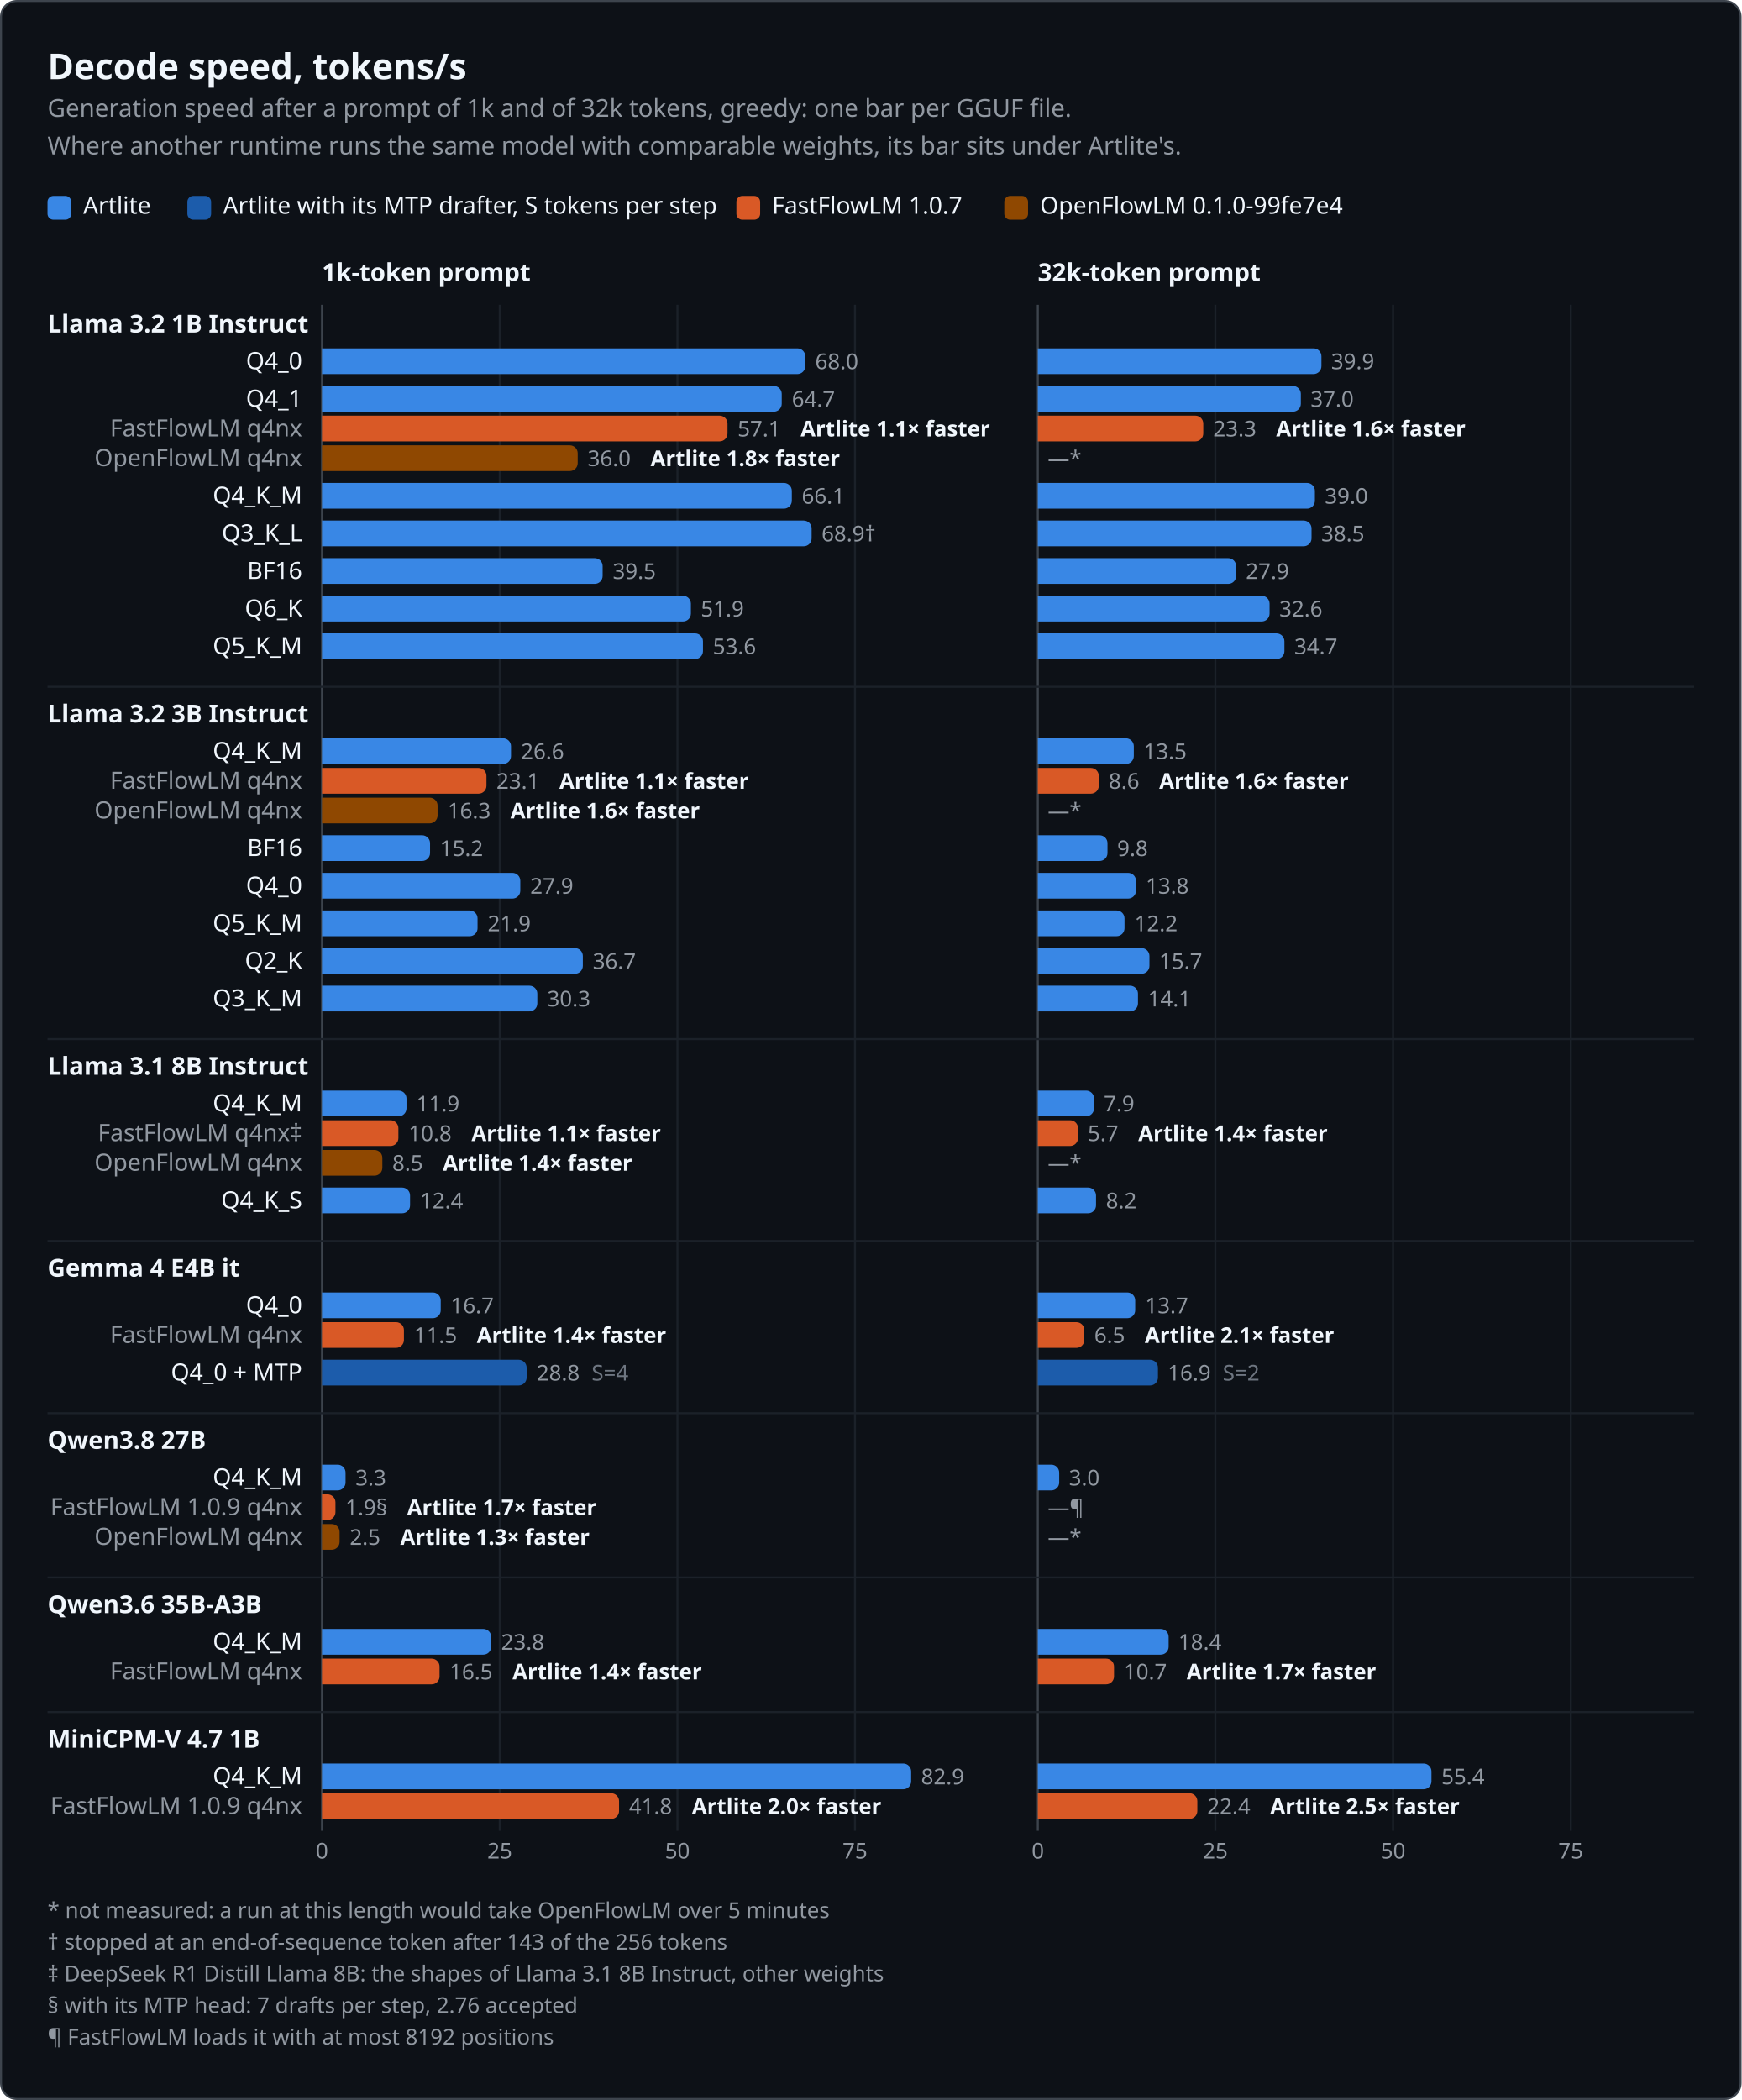
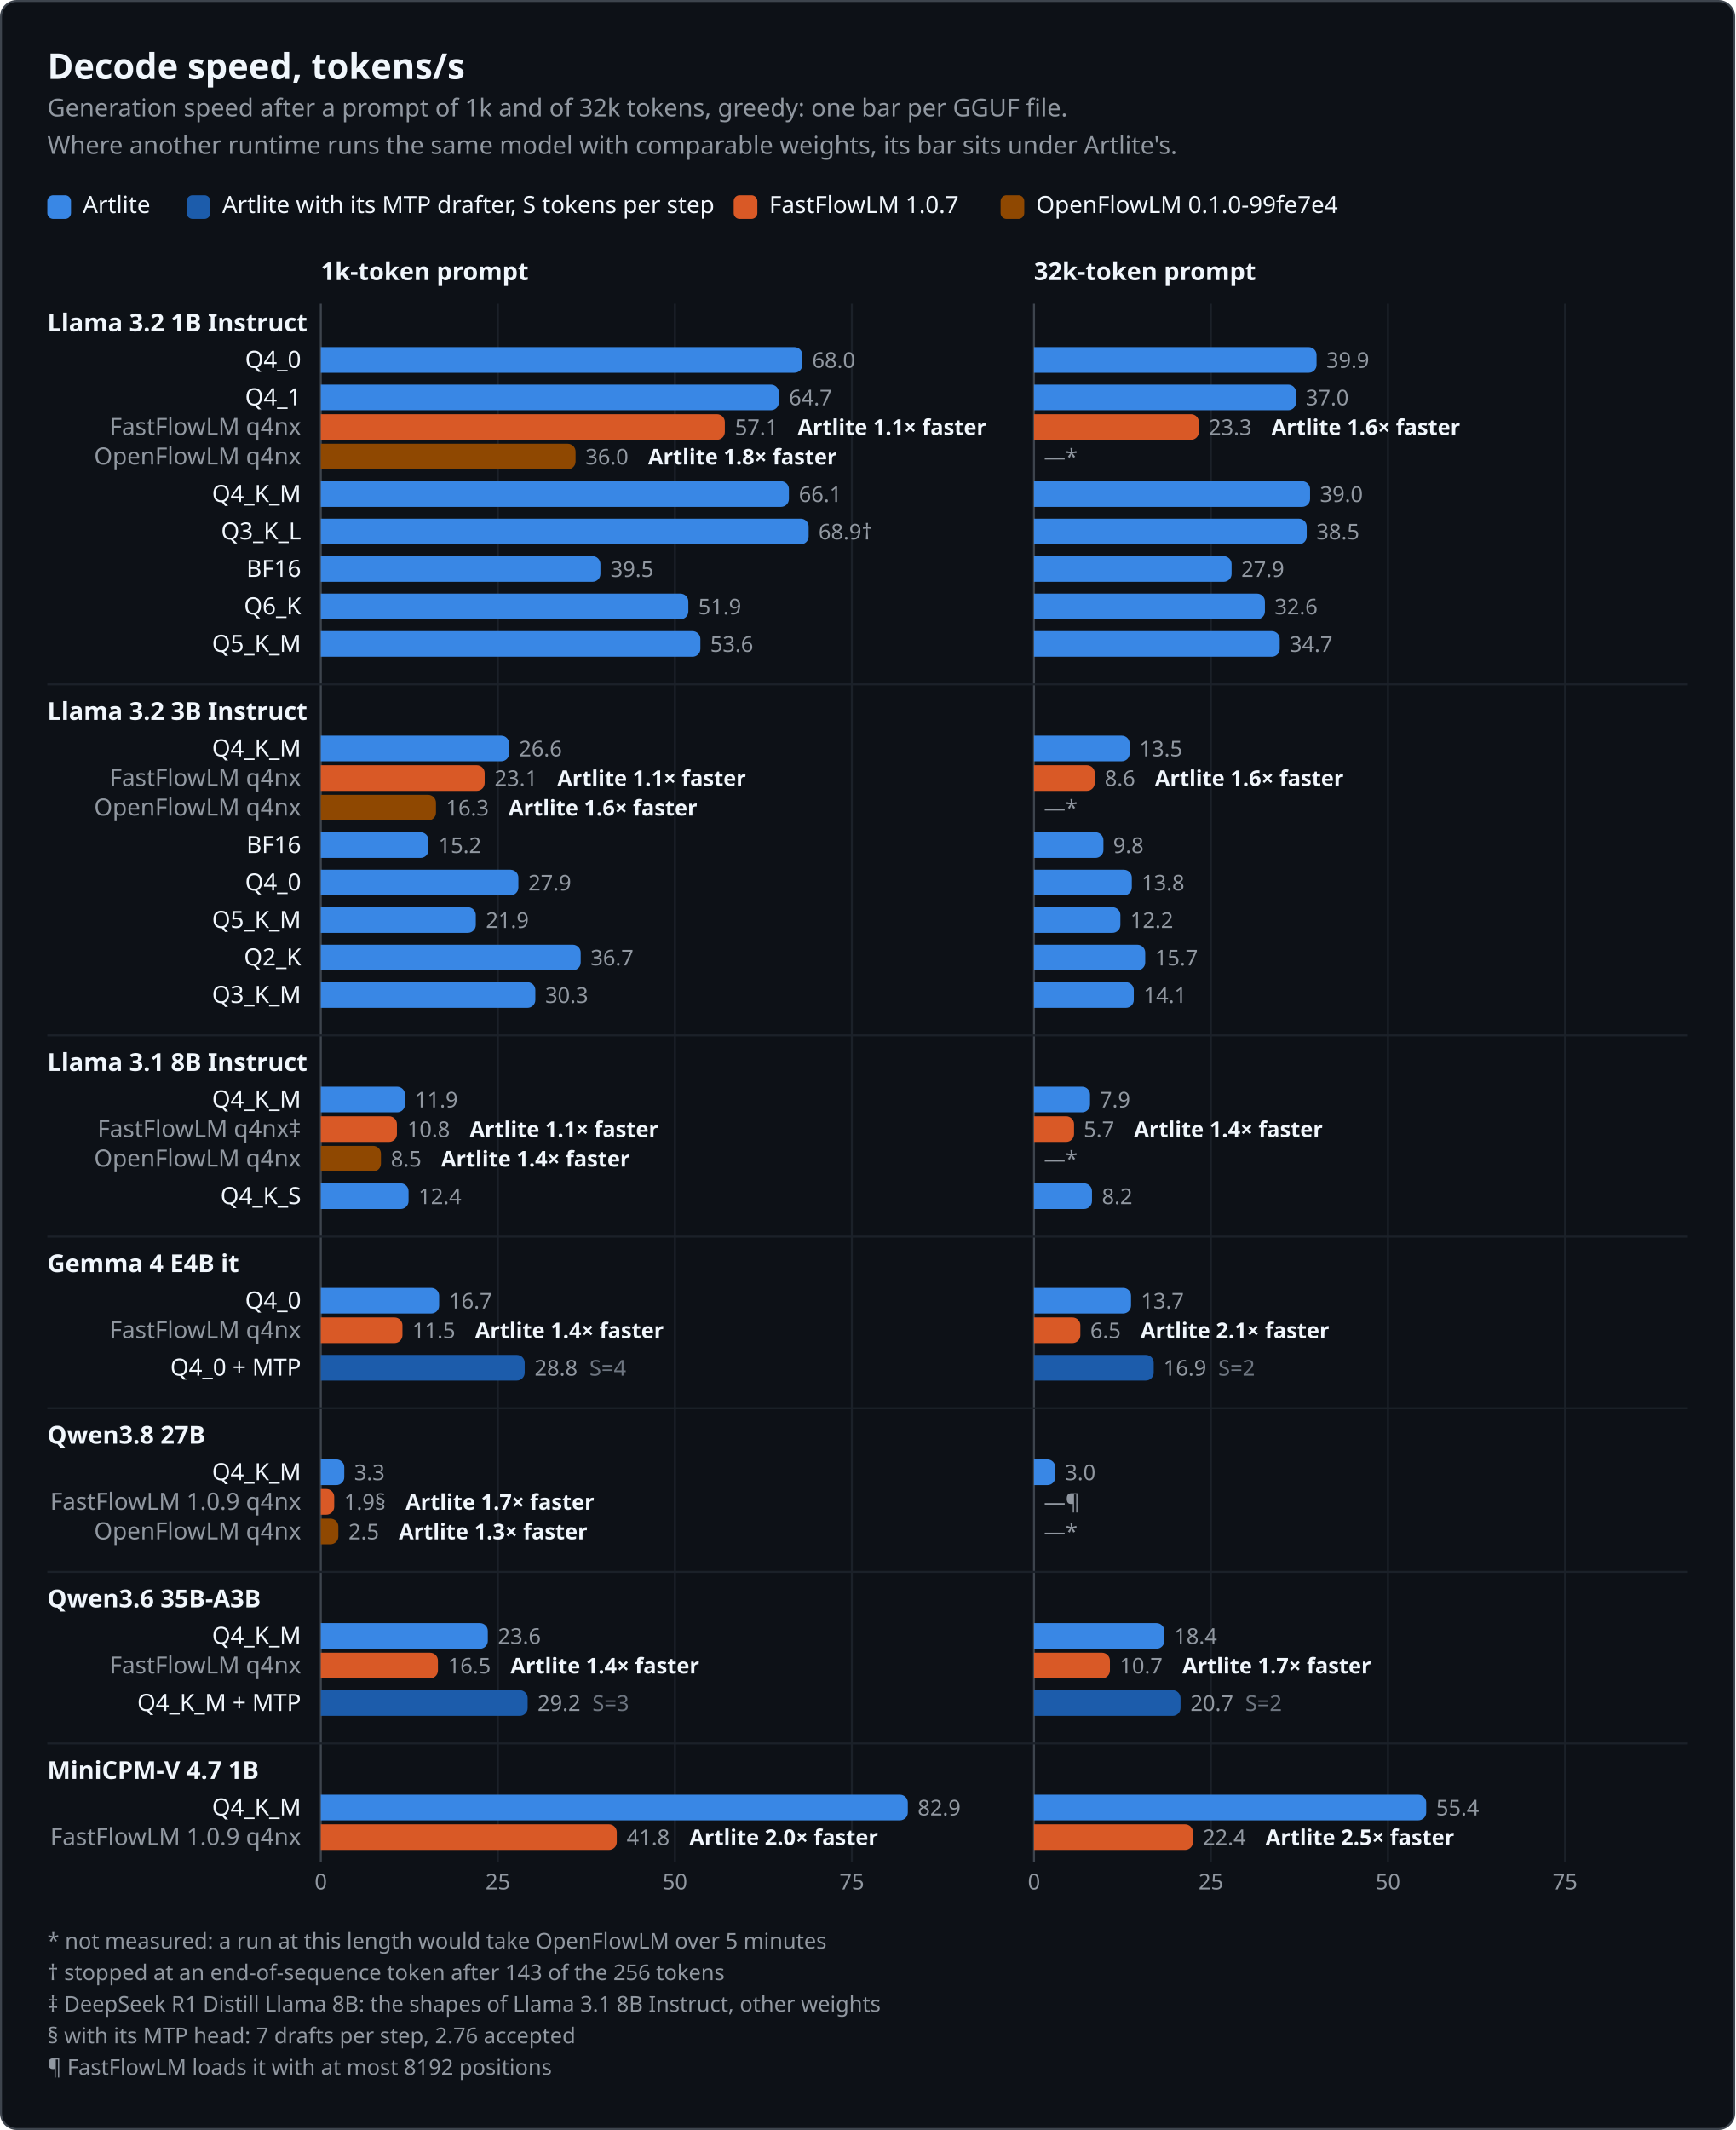
- <svg xmlns="http://www.w3.org/2000/svg" width="880" height="1061" viewBox="0 0 880 1061" role="img" aria-labelledby="t d">
+ <svg xmlns="http://www.w3.org/2000/svg" width="880" height="1080" viewBox="0 0 880 1080" role="img" aria-labelledby="t d">
  <style>text{font-family:-apple-system, BlinkMacSystemFont, "Segoe UI", "Noto Sans", Helvetica, Arial, sans-serif;font-size:11px;fill:#9198a1;font-variant-numeric:tabular-nums}.title{font-size:18px;font-weight:600;fill:#f0f6fc}.sub{font-size:12.5px}.h{font-size:12.5px;font-weight:600;fill:#f0f6fc}.lbl{font-size:12px;fill:#f0f6fc}.lbl2{font-size:12px}.strong{font-weight:600;fill:#f0f6fc}.muted{fill:#6e7681}.small{font-size:10px}.halo{paint-order:stroke;stroke:#0d1117;stroke-width:3px;stroke-linejoin:round}.grid{stroke:#1b2129}.axis{stroke:#3d444d}.guide{stroke:#2d333b}.bracket{stroke:#9198a1;fill:none}.ft{fill:#1c5cab}.detail{font-size:12px;font-weight:400;fill:#9198a1}.tile{fill:#1b2129;stroke:#9198a1;stroke-width:1}.cut{stroke:#9198a1;stroke-width:.75;fill:none}.f0{fill:#3987e5}.l0{stroke:#3987e5;stroke-width:2;fill:none;stroke-linejoin:round;stroke-linecap:round}.d0{fill:#3987e5;stroke:#0d1117;stroke-width:1.5}.b0{fill:#3987e5;fill-opacity:.16}.f1{fill:#d95926}.l1{stroke:#d95926;stroke-width:2;fill:none;stroke-linejoin:round;stroke-linecap:round}.d1{fill:#d95926;stroke:#0d1117;stroke-width:1.5}.b1{fill:#d95926;fill-opacity:.16}.f2{fill:#199e70}.l2{stroke:#199e70;stroke-width:2;fill:none;stroke-linejoin:round;stroke-linecap:round}.d2{fill:#199e70;stroke:#0d1117;stroke-width:1.5}.b2{fill:#199e70;fill-opacity:.16}.f3{fill:#8f4801}.l3{stroke:#8f4801;stroke-width:2;fill:none;stroke-linejoin:round;stroke-linecap:round}.d3{fill:#8f4801;stroke:#0d1117;stroke-width:1.5}.b3{fill:#8f4801;fill-opacity:.16}</style>
-   <rect x="0.5" y="0.5" width="879" height="1060" rx="8" fill="#0d1117" stroke="#3d444d" />
+   <rect x="0.5" y="0.5" width="879" height="1079" rx="8" fill="#0d1117" stroke="#3d444d" />
  <text x="24.0" y="40.0" class="title">Decode speed, tokens/s</text>
  <text x="24.0" y="59.0" class="sub">Generation speed after a prompt of 1k and of 32k tokens, greedy: one bar per GGUF file.</text>
  <text x="24.0" y="78.0" class="sub">Where another runtime runs the same model with comparable weights, its bar sits under Artlite's.</text>
  <rect x="24" y="99" width="12" height="12" rx="3" class="f0" />
  <text x="42.0" y="108.0" class="lbl">Artlite</text>
  <rect x="94.672" y="99" width="12" height="12" rx="3" class="ft" />
  <text x="112.7" y="108.0" class="lbl">Artlite with its MTP drafter, S tokens per step</text>
  <rect x="372.092" y="99" width="12" height="12" rx="3" class="f1" />
  <text x="390.1" y="108.0" class="lbl">FastFlowLM 1.0.7</text>
  <rect x="507.456" y="99" width="12" height="12" rx="3" class="f3" />
  <text x="525.5" y="108.0" class="lbl">OpenFlowLM 0.1.0-99fe7e4</text>
  <text x="162.7" y="142.0" class="h">1k-token prompt</text>
  <text x="524.4" y="142.0" class="h">32k-token prompt</text>
-   <line x1="162.7" y1="154.0" x2="162.7" y2="925.0" class="axis" />
-   <text x="162.7" y="939.0" text-anchor="middle">0</text>
-   <line x1="252.5" y1="154.0" x2="252.5" y2="925.0" class="grid" />
-   <text x="252.5" y="939.0" text-anchor="middle">25</text>
-   <line x1="342.3" y1="154.0" x2="342.3" y2="925.0" class="grid" />
-   <text x="342.3" y="939.0" text-anchor="middle">50</text>
-   <line x1="432.0" y1="154.0" x2="432.0" y2="925.0" class="grid" />
-   <text x="432.0" y="939.0" text-anchor="middle">75</text>
-   <line x1="524.4" y1="154.0" x2="524.4" y2="925.0" class="axis" />
-   <text x="524.4" y="939.0" text-anchor="middle">0</text>
-   <line x1="614.1" y1="154.0" x2="614.1" y2="925.0" class="grid" />
-   <text x="614.1" y="939.0" text-anchor="middle">25</text>
-   <line x1="703.9" y1="154.0" x2="703.9" y2="925.0" class="grid" />
-   <text x="703.9" y="939.0" text-anchor="middle">50</text>
-   <line x1="793.7" y1="154.0" x2="793.7" y2="925.0" class="grid" />
-   <text x="793.7" y="939.0" text-anchor="middle">75</text>
+   <line x1="162.7" y1="154.0" x2="162.7" y2="944.0" class="axis" />
+   <text x="162.7" y="958.0" text-anchor="middle">0</text>
+   <line x1="252.5" y1="154.0" x2="252.5" y2="944.0" class="grid" />
+   <text x="252.5" y="958.0" text-anchor="middle">25</text>
+   <line x1="342.3" y1="154.0" x2="342.3" y2="944.0" class="grid" />
+   <text x="342.3" y="958.0" text-anchor="middle">50</text>
+   <line x1="432.0" y1="154.0" x2="432.0" y2="944.0" class="grid" />
+   <text x="432.0" y="958.0" text-anchor="middle">75</text>
+   <line x1="524.4" y1="154.0" x2="524.4" y2="944.0" class="axis" />
+   <text x="524.4" y="958.0" text-anchor="middle">0</text>
+   <line x1="614.1" y1="154.0" x2="614.1" y2="944.0" class="grid" />
+   <text x="614.1" y="958.0" text-anchor="middle">25</text>
+   <line x1="703.9" y1="154.0" x2="703.9" y2="944.0" class="grid" />
+   <text x="703.9" y="958.0" text-anchor="middle">50</text>
+   <line x1="793.7" y1="154.0" x2="793.7" y2="944.0" class="grid" />
+   <text x="793.7" y="958.0" text-anchor="middle">75</text>
  <text x="24" y="168.0" class="h">Llama 3.2 1B Instruct</text>
  <text x="152.7" y="186.5" text-anchor="end" class="lbl">Q4_0</text>
  <path d="M162.7,176.0h240.2a4.0,4.0 0 0 1 4.0,4.0v5.0a4.0,4.0 0 0 1 -4.0,4.0h-240.2z" class="f0" />
  <text x="411.9" y="186.5">68.0</text>
  <path d="M524.4,176.0h139.3a4.0,4.0 0 0 1 4.0,4.0v5.0a4.0,4.0 0 0 1 -4.0,4.0h-139.3z" class="f0" />
  <text x="672.6" y="186.5">39.9</text>
  <text x="152.7" y="205.5" text-anchor="end" class="lbl">Q4_1</text>
  <path d="M162.7,195.0h228.3a4.0,4.0 0 0 1 4.0,4.0v5.0a4.0,4.0 0 0 1 -4.0,4.0h-228.3z" class="f0" />
  <text x="400.1" y="205.5">64.7</text>
  <path d="M524.4,195.0h128.9a4.0,4.0 0 0 1 4.0,4.0v5.0a4.0,4.0 0 0 1 -4.0,4.0h-128.9z" class="f0" />
  <text x="662.2" y="205.5">37.0</text>
  <text x="152.7" y="220.5" text-anchor="end" class="lbl2">FastFlowLM q4nx</text>
  <path d="M162.7,210.0h200.9a4.0,4.0 0 0 1 4.0,4.0v5.0a4.0,4.0 0 0 1 -4.0,4.0h-200.9z" class="f1" />
  <text x="372.7" y="220.5">57.1<tspan dx="10" class="strong">Artlite 1.1× faster</tspan>
  </text>
  <path d="M524.4,210.0h79.6a4.0,4.0 0 0 1 4.0,4.0v5.0a4.0,4.0 0 0 1 -4.0,4.0h-79.6z" class="f1" />
  <text x="613.0" y="220.5">23.3<tspan dx="10" class="strong">Artlite 1.6× faster</tspan>
  </text>
  <text x="152.7" y="235.5" text-anchor="end" class="lbl2">OpenFlowLM q4nx</text>
  <path d="M162.7,225.0h125.2a4.0,4.0 0 0 1 4.0,4.0v5.0a4.0,4.0 0 0 1 -4.0,4.0h-125.2z" class="f3" />
  <text x="296.9" y="235.5">36.0<tspan dx="10" class="strong">Artlite 1.8× faster</tspan>
  </text>
  <text x="529.4" y="235.5">—*</text>
  <text x="152.7" y="254.5" text-anchor="end" class="lbl">Q4_K_M</text>
  <path d="M162.7,244.0h233.4a4.0,4.0 0 0 1 4.0,4.0v5.0a4.0,4.0 0 0 1 -4.0,4.0h-233.4z" class="f0" />
  <text x="405.1" y="254.5">66.1</text>
  <path d="M524.4,244.0h136.0a4.0,4.0 0 0 1 4.0,4.0v5.0a4.0,4.0 0 0 1 -4.0,4.0h-136.0z" class="f0" />
  <text x="669.4" y="254.5">39.0</text>
  <text x="152.7" y="273.5" text-anchor="end" class="lbl">Q3_K_L</text>
  <path d="M162.7,263.0h243.4a4.0,4.0 0 0 1 4.0,4.0v5.0a4.0,4.0 0 0 1 -4.0,4.0h-243.4z" class="f0" />
  <text x="415.1" y="273.5">68.9†</text>
  <path d="M524.4,263.0h134.3a4.0,4.0 0 0 1 4.0,4.0v5.0a4.0,4.0 0 0 1 -4.0,4.0h-134.3z" class="f0" />
  <text x="667.6" y="273.5">38.5</text>
  <text x="152.7" y="292.5" text-anchor="end" class="lbl">BF16</text>
  <path d="M162.7,282.0h137.8a4.0,4.0 0 0 1 4.0,4.0v5.0a4.0,4.0 0 0 1 -4.0,4.0h-137.8z" class="f0" />
  <text x="309.6" y="292.5">39.5</text>
  <path d="M524.4,282.0h96.2a4.0,4.0 0 0 1 4.0,4.0v5.0a4.0,4.0 0 0 1 -4.0,4.0h-96.2z" class="f0" />
  <text x="629.5" y="292.5">27.9</text>
  <text x="152.7" y="311.5" text-anchor="end" class="lbl">Q6_K</text>
  <path d="M162.7,301.0h182.4a4.0,4.0 0 0 1 4.0,4.0v5.0a4.0,4.0 0 0 1 -4.0,4.0h-182.4z" class="f0" />
  <text x="354.1" y="311.5">51.9</text>
  <path d="M524.4,301.0h113.1a4.0,4.0 0 0 1 4.0,4.0v5.0a4.0,4.0 0 0 1 -4.0,4.0h-113.1z" class="f0" />
  <text x="646.4" y="311.5">32.6</text>
  <text x="152.7" y="330.5" text-anchor="end" class="lbl">Q5_K_M</text>
  <path d="M162.7,320.0h188.5a4.0,4.0 0 0 1 4.0,4.0v5.0a4.0,4.0 0 0 1 -4.0,4.0h-188.5z" class="f0" />
  <text x="360.2" y="330.5">53.6</text>
  <path d="M524.4,320.0h120.6a4.0,4.0 0 0 1 4.0,4.0v5.0a4.0,4.0 0 0 1 -4.0,4.0h-120.6z" class="f0" />
  <text x="654.0" y="330.5">34.7</text>
  <line x1="24" y1="347.0" x2="856" y2="347.0" class="grid" />
  <text x="24" y="365.0" class="h">Llama 3.2 3B Instruct</text>
  <text x="152.7" y="383.5" text-anchor="end" class="lbl">Q4_K_M</text>
  <path d="M162.7,373.0h91.5a4.0,4.0 0 0 1 4.0,4.0v5.0a4.0,4.0 0 0 1 -4.0,4.0h-91.5z" class="f0" />
  <text x="263.2" y="383.5">26.6</text>
  <path d="M524.4,373.0h44.5a4.0,4.0 0 0 1 4.0,4.0v5.0a4.0,4.0 0 0 1 -4.0,4.0h-44.5z" class="f0" />
  <text x="577.8" y="383.5">13.5</text>
  <text x="152.7" y="398.5" text-anchor="end" class="lbl2">FastFlowLM q4nx</text>
  <path d="M162.7,388.0h79.1a4.0,4.0 0 0 1 4.0,4.0v5.0a4.0,4.0 0 0 1 -4.0,4.0h-79.1z" class="f1" />
  <text x="250.8" y="398.5">23.1<tspan dx="10" class="strong">Artlite 1.1× faster</tspan>
  </text>
  <path d="M524.4,388.0h26.8a4.0,4.0 0 0 1 4.0,4.0v5.0a4.0,4.0 0 0 1 -4.0,4.0h-26.8z" class="f1" />
  <text x="560.2" y="398.5">8.6<tspan dx="10" class="strong">Artlite 1.6× faster</tspan>
  </text>
  <text x="152.7" y="413.5" text-anchor="end" class="lbl2">OpenFlowLM q4nx</text>
  <path d="M162.7,403.0h54.4a4.0,4.0 0 0 1 4.0,4.0v5.0a4.0,4.0 0 0 1 -4.0,4.0h-54.4z" class="f3" />
  <text x="226.1" y="413.5">16.3<tspan dx="10" class="strong">Artlite 1.6× faster</tspan>
  </text>
  <text x="529.4" y="413.5">—*</text>
  <text x="152.7" y="432.5" text-anchor="end" class="lbl">BF16</text>
  <path d="M162.7,422.0h50.6a4.0,4.0 0 0 1 4.0,4.0v5.0a4.0,4.0 0 0 1 -4.0,4.0h-50.6z" class="f0" />
  <text x="222.3" y="432.5">15.2</text>
  <path d="M524.4,422.0h31.2a4.0,4.0 0 0 1 4.0,4.0v5.0a4.0,4.0 0 0 1 -4.0,4.0h-31.2z" class="f0" />
  <text x="564.5" y="432.5">9.8</text>
  <text x="152.7" y="451.5" text-anchor="end" class="lbl">Q4_0</text>
  <path d="M162.7,441.0h96.2a4.0,4.0 0 0 1 4.0,4.0v5.0a4.0,4.0 0 0 1 -4.0,4.0h-96.2z" class="f0" />
  <text x="267.9" y="451.5">27.9</text>
  <path d="M524.4,441.0h45.6a4.0,4.0 0 0 1 4.0,4.0v5.0a4.0,4.0 0 0 1 -4.0,4.0h-45.6z" class="f0" />
  <text x="578.9" y="451.5">13.8</text>
  <text x="152.7" y="470.5" text-anchor="end" class="lbl">Q5_K_M</text>
  <path d="M162.7,460.0h74.6a4.0,4.0 0 0 1 4.0,4.0v5.0a4.0,4.0 0 0 1 -4.0,4.0h-74.6z" class="f0" />
  <text x="246.4" y="470.5">21.9</text>
  <path d="M524.4,460.0h39.8a4.0,4.0 0 0 1 4.0,4.0v5.0a4.0,4.0 0 0 1 -4.0,4.0h-39.8z" class="f0" />
  <text x="573.2" y="470.5">12.2</text>
  <text x="152.7" y="489.5" text-anchor="end" class="lbl">Q2_K</text>
  <path d="M162.7,479.0h127.8a4.0,4.0 0 0 1 4.0,4.0v5.0a4.0,4.0 0 0 1 -4.0,4.0h-127.8z" class="f0" />
  <text x="299.5" y="489.5">36.7</text>
  <path d="M524.4,479.0h52.4a4.0,4.0 0 0 1 4.0,4.0v5.0a4.0,4.0 0 0 1 -4.0,4.0h-52.4z" class="f0" />
  <text x="585.7" y="489.5">15.7</text>
  <text x="152.7" y="508.5" text-anchor="end" class="lbl">Q3_K_M</text>
  <path d="M162.7,498.0h104.8a4.0,4.0 0 0 1 4.0,4.0v5.0a4.0,4.0 0 0 1 -4.0,4.0h-104.8z" class="f0" />
  <text x="276.5" y="508.5">30.3</text>
  <path d="M524.4,498.0h46.6a4.0,4.0 0 0 1 4.0,4.0v5.0a4.0,4.0 0 0 1 -4.0,4.0h-46.6z" class="f0" />
  <text x="580.0" y="508.5">14.1</text>
  <line x1="24" y1="525.0" x2="856" y2="525.0" class="grid" />
  <text x="24" y="543.0" class="h">Llama 3.1 8B Instruct</text>
  <text x="152.7" y="561.5" text-anchor="end" class="lbl">Q4_K_M</text>
  <path d="M162.7,551.0h38.7a4.0,4.0 0 0 1 4.0,4.0v5.0a4.0,4.0 0 0 1 -4.0,4.0h-38.7z" class="f0" />
  <text x="210.4" y="561.5">11.9</text>
  <path d="M524.4,551.0h24.4a4.0,4.0 0 0 1 4.0,4.0v5.0a4.0,4.0 0 0 1 -4.0,4.0h-24.4z" class="f0" />
  <text x="557.7" y="561.5">7.9</text>
  <text x="152.7" y="576.5" text-anchor="end" class="lbl2">FastFlowLM q4nx‡</text>
  <path d="M162.7,566.0h34.6a4.0,4.0 0 0 1 4.0,4.0v5.0a4.0,4.0 0 0 1 -4.0,4.0h-34.6z" class="f1" />
  <text x="206.4" y="576.5">10.8<tspan dx="10" class="strong">Artlite 1.1× faster</tspan>
  </text>
  <path d="M524.4,566.0h16.3a4.0,4.0 0 0 1 4.0,4.0v5.0a4.0,4.0 0 0 1 -4.0,4.0h-16.3z" class="f1" />
  <text x="549.6" y="576.5">5.7<tspan dx="10" class="strong">Artlite 1.4× faster</tspan>
  </text>
  <text x="152.7" y="591.5" text-anchor="end" class="lbl2">OpenFlowLM q4nx</text>
  <path d="M162.7,581.0h26.5a4.0,4.0 0 0 1 4.0,4.0v5.0a4.0,4.0 0 0 1 -4.0,4.0h-26.5z" class="f3" />
  <text x="198.2" y="591.5">8.5<tspan dx="10" class="strong">Artlite 1.4× faster</tspan>
  </text>
  <text x="529.4" y="591.5">—*</text>
  <text x="152.7" y="610.5" text-anchor="end" class="lbl">Q4_K_S</text>
  <path d="M162.7,600.0h40.5a4.0,4.0 0 0 1 4.0,4.0v5.0a4.0,4.0 0 0 1 -4.0,4.0h-40.5z" class="f0" />
  <text x="212.2" y="610.5">12.4</text>
  <path d="M524.4,600.0h25.4a4.0,4.0 0 0 1 4.0,4.0v5.0a4.0,4.0 0 0 1 -4.0,4.0h-25.4z" class="f0" />
  <text x="558.8" y="610.5">8.2</text>
  <line x1="24" y1="627.0" x2="856" y2="627.0" class="grid" />
  <text x="24" y="645.0" class="h">Gemma 4 E4B it</text>
  <text x="152.7" y="663.5" text-anchor="end" class="lbl">Q4_0</text>
  <path d="M162.7,653.0h56.0a4.0,4.0 0 0 1 4.0,4.0v5.0a4.0,4.0 0 0 1 -4.0,4.0h-56.0z" class="f0" />
  <text x="227.7" y="663.5">16.7</text>
  <path d="M524.4,653.0h45.2a4.0,4.0 0 0 1 4.0,4.0v5.0a4.0,4.0 0 0 1 -4.0,4.0h-45.2z" class="f0" />
  <text x="578.6" y="663.5">13.7</text>
  <text x="152.7" y="678.5" text-anchor="end" class="lbl2">FastFlowLM q4nx</text>
  <path d="M162.7,668.0h37.4a4.0,4.0 0 0 1 4.0,4.0v5.0a4.0,4.0 0 0 1 -4.0,4.0h-37.4z" class="f1" />
  <text x="209.1" y="678.5">11.5<tspan dx="10" class="strong">Artlite 1.4× faster</tspan>
  </text>
  <path d="M524.4,668.0h19.5a4.0,4.0 0 0 1 4.0,4.0v5.0a4.0,4.0 0 0 1 -4.0,4.0h-19.5z" class="f1" />
  <text x="552.9" y="678.5">6.5<tspan dx="10" class="strong">Artlite 2.1× faster</tspan>
  </text>
  <text x="152.7" y="697.5" text-anchor="end" class="lbl">Q4_0 + MTP</text>
  <path d="M162.7,687.0h99.4a4.0,4.0 0 0 1 4.0,4.0v5.0a4.0,4.0 0 0 1 -4.0,4.0h-99.4z" class="ft" />
  <text x="271.1" y="697.5">28.8<tspan dx="6" class="muted">S=4</tspan>
  </text>
  <path d="M524.4,687.0h56.7a4.0,4.0 0 0 1 4.0,4.0v5.0a4.0,4.0 0 0 1 -4.0,4.0h-56.7z" class="ft" />
  <text x="590.0" y="697.5">16.9<tspan dx="6" class="muted">S=2</tspan>
  </text>
  <line x1="24" y1="714.0" x2="856" y2="714.0" class="grid" />
  <text x="24" y="732.0" class="h">Qwen3.8 27B</text>
  <text x="152.7" y="750.5" text-anchor="end" class="lbl">Q4_K_M</text>
  <path d="M162.7,740.0h7.9a4.0,4.0 0 0 1 4.0,4.0v5.0a4.0,4.0 0 0 1 -4.0,4.0h-7.9z" class="f0" />
  <text x="179.6" y="750.5">3.3</text>
  <path d="M524.4,740.0h6.8a4.0,4.0 0 0 1 4.0,4.0v5.0a4.0,4.0 0 0 1 -4.0,4.0h-6.8z" class="f0" />
  <text x="540.1" y="750.5">3.0</text>
  <text x="152.7" y="765.5" text-anchor="end" class="lbl2">FastFlowLM 1.0.9 q4nx</text>
  <path d="M162.7,755.0h2.8a4.0,4.0 0 0 1 4.0,4.0v5.0a4.0,4.0 0 0 1 -4.0,4.0h-2.8z" class="f1" />
  <text x="174.5" y="765.5">1.9§<tspan dx="10" class="strong">Artlite 1.7× faster</tspan>
  </text>
  <text x="529.4" y="765.5">—¶</text>
  <text x="152.7" y="780.5" text-anchor="end" class="lbl2">OpenFlowLM q4nx</text>
  <path d="M162.7,770.0h4.9a4.0,4.0 0 0 1 4.0,4.0v5.0a4.0,4.0 0 0 1 -4.0,4.0h-4.9z" class="f3" />
  <text x="176.7" y="780.5">2.5<tspan dx="10" class="strong">Artlite 1.3× faster</tspan>
  </text>
  <text x="529.4" y="780.5">—*</text>
  <line x1="24" y1="797.0" x2="856" y2="797.0" class="grid" />
  <text x="24" y="815.0" class="h">Qwen3.6 35B-A3B</text>
  <text x="152.7" y="833.5" text-anchor="end" class="lbl">Q4_K_M</text>
-   <path d="M162.7,823.0h81.5a4.0,4.0 0 0 1 4.0,4.0v5.0a4.0,4.0 0 0 1 -4.0,4.0h-81.5z" class="f0" />
-   <text x="253.2" y="833.5">23.8</text>
+   <path d="M162.7,823.0h80.7a4.0,4.0 0 0 1 4.0,4.0v5.0a4.0,4.0 0 0 1 -4.0,4.0h-80.7z" class="f0" />
+   <text x="252.5" y="833.5">23.6</text>
  <path d="M524.4,823.0h62.1a4.0,4.0 0 0 1 4.0,4.0v5.0a4.0,4.0 0 0 1 -4.0,4.0h-62.1z" class="f0" />
  <text x="595.4" y="833.5">18.4</text>
  <text x="152.7" y="848.5" text-anchor="end" class="lbl2">FastFlowLM q4nx</text>
  <path d="M162.7,838.0h55.4a4.0,4.0 0 0 1 4.0,4.0v5.0a4.0,4.0 0 0 1 -4.0,4.0h-55.4z" class="f1" />
  <text x="227.1" y="848.5">16.5<tspan dx="10" class="strong">Artlite 1.4× faster</tspan>
  </text>
  <path d="M524.4,838.0h34.5a4.0,4.0 0 0 1 4.0,4.0v5.0a4.0,4.0 0 0 1 -4.0,4.0h-34.5z" class="f1" />
  <text x="567.8" y="848.5">10.7<tspan dx="10" class="strong">Artlite 1.7× faster</tspan>
  </text>
-   <line x1="24" y1="865.0" x2="856" y2="865.0" class="grid" />
-   <text x="24" y="883.0" class="h">MiniCPM-V 4.7 1B</text>
-   <text x="152.7" y="901.5" text-anchor="end" class="lbl">Q4_K_M</text>
-   <path d="M162.7,891.0h293.7a4.0,4.0 0 0 1 4.0,4.0v5.0a4.0,4.0 0 0 1 -4.0,4.0h-293.7z" class="f0" />
-   <text x="465.4" y="901.5">82.9</text>
-   <path d="M524.4,891.0h194.9a4.0,4.0 0 0 1 4.0,4.0v5.0a4.0,4.0 0 0 1 -4.0,4.0h-194.9z" class="f0" />
-   <text x="728.3" y="901.5">55.4</text>
-   <text x="152.7" y="916.5" text-anchor="end" class="lbl2">FastFlowLM 1.0.9 q4nx</text>
-   <path d="M162.7,906.0h146.1a4.0,4.0 0 0 1 4.0,4.0v5.0a4.0,4.0 0 0 1 -4.0,4.0h-146.1z" class="f1" />
-   <text x="317.8" y="916.5">41.8<tspan dx="10" class="strong">Artlite 2.0× faster</tspan>
-   </text>
-   <path d="M524.4,906.0h76.6a4.0,4.0 0 0 1 4.0,4.0v5.0a4.0,4.0 0 0 1 -4.0,4.0h-76.6z" class="f1" />
-   <text x="610.0" y="916.5">22.4<tspan dx="10" class="strong">Artlite 2.5× faster</tspan>
-   </text>
-   <text x="24.0" y="969.0">* not measured: a run at this length would take OpenFlowLM over 5 minutes</text>
-   <text x="24.0" y="985.0">† stopped at an end-of-sequence token after 143 of the 256 tokens</text>
-   <text x="24.0" y="1001.0">‡ DeepSeek R1 Distill Llama 8B: the shapes of Llama 3.1 8B Instruct, other weights</text>
-   <text x="24.0" y="1017.0">§ with its MTP head: 7 drafts per step, 2.76 accepted</text>
-   <text x="24.0" y="1033.0">¶ FastFlowLM loads it with at most 8192 positions</text>
+   <text x="152.7" y="867.5" text-anchor="end" class="lbl">Q4_K_M + MTP</text>
+   <path d="M162.7,857.0h100.9a4.0,4.0 0 0 1 4.0,4.0v5.0a4.0,4.0 0 0 1 -4.0,4.0h-100.9z" class="ft" />
+   <text x="272.6" y="867.5">29.2<tspan dx="6" class="muted">S=3</tspan>
+   </text>
+   <path d="M524.4,857.0h70.3a4.0,4.0 0 0 1 4.0,4.0v5.0a4.0,4.0 0 0 1 -4.0,4.0h-70.3z" class="ft" />
+   <text x="603.7" y="867.5">20.7<tspan dx="6" class="muted">S=2</tspan>
+   </text>
+   <line x1="24" y1="884.0" x2="856" y2="884.0" class="grid" />
+   <text x="24" y="902.0" class="h">MiniCPM-V 4.7 1B</text>
+   <text x="152.7" y="920.5" text-anchor="end" class="lbl">Q4_K_M</text>
+   <path d="M162.7,910.0h293.7a4.0,4.0 0 0 1 4.0,4.0v5.0a4.0,4.0 0 0 1 -4.0,4.0h-293.7z" class="f0" />
+   <text x="465.4" y="920.5">82.9</text>
+   <path d="M524.4,910.0h194.9a4.0,4.0 0 0 1 4.0,4.0v5.0a4.0,4.0 0 0 1 -4.0,4.0h-194.9z" class="f0" />
+   <text x="728.3" y="920.5">55.4</text>
+   <text x="152.7" y="935.5" text-anchor="end" class="lbl2">FastFlowLM 1.0.9 q4nx</text>
+   <path d="M162.7,925.0h146.1a4.0,4.0 0 0 1 4.0,4.0v5.0a4.0,4.0 0 0 1 -4.0,4.0h-146.1z" class="f1" />
+   <text x="317.8" y="935.5">41.8<tspan dx="10" class="strong">Artlite 2.0× faster</tspan>
+   </text>
+   <path d="M524.4,925.0h76.6a4.0,4.0 0 0 1 4.0,4.0v5.0a4.0,4.0 0 0 1 -4.0,4.0h-76.6z" class="f1" />
+   <text x="610.0" y="935.5">22.4<tspan dx="10" class="strong">Artlite 2.5× faster</tspan>
+   </text>
+   <text x="24.0" y="988.0">* not measured: a run at this length would take OpenFlowLM over 5 minutes</text>
+   <text x="24.0" y="1004.0">† stopped at an end-of-sequence token after 143 of the 256 tokens</text>
+   <text x="24.0" y="1020.0">‡ DeepSeek R1 Distill Llama 8B: the shapes of Llama 3.1 8B Instruct, other weights</text>
+   <text x="24.0" y="1036.0">§ with its MTP head: 7 drafts per step, 2.76 accepted</text>
+   <text x="24.0" y="1052.0">¶ FastFlowLM loads it with at most 8192 positions</text>
</svg>
